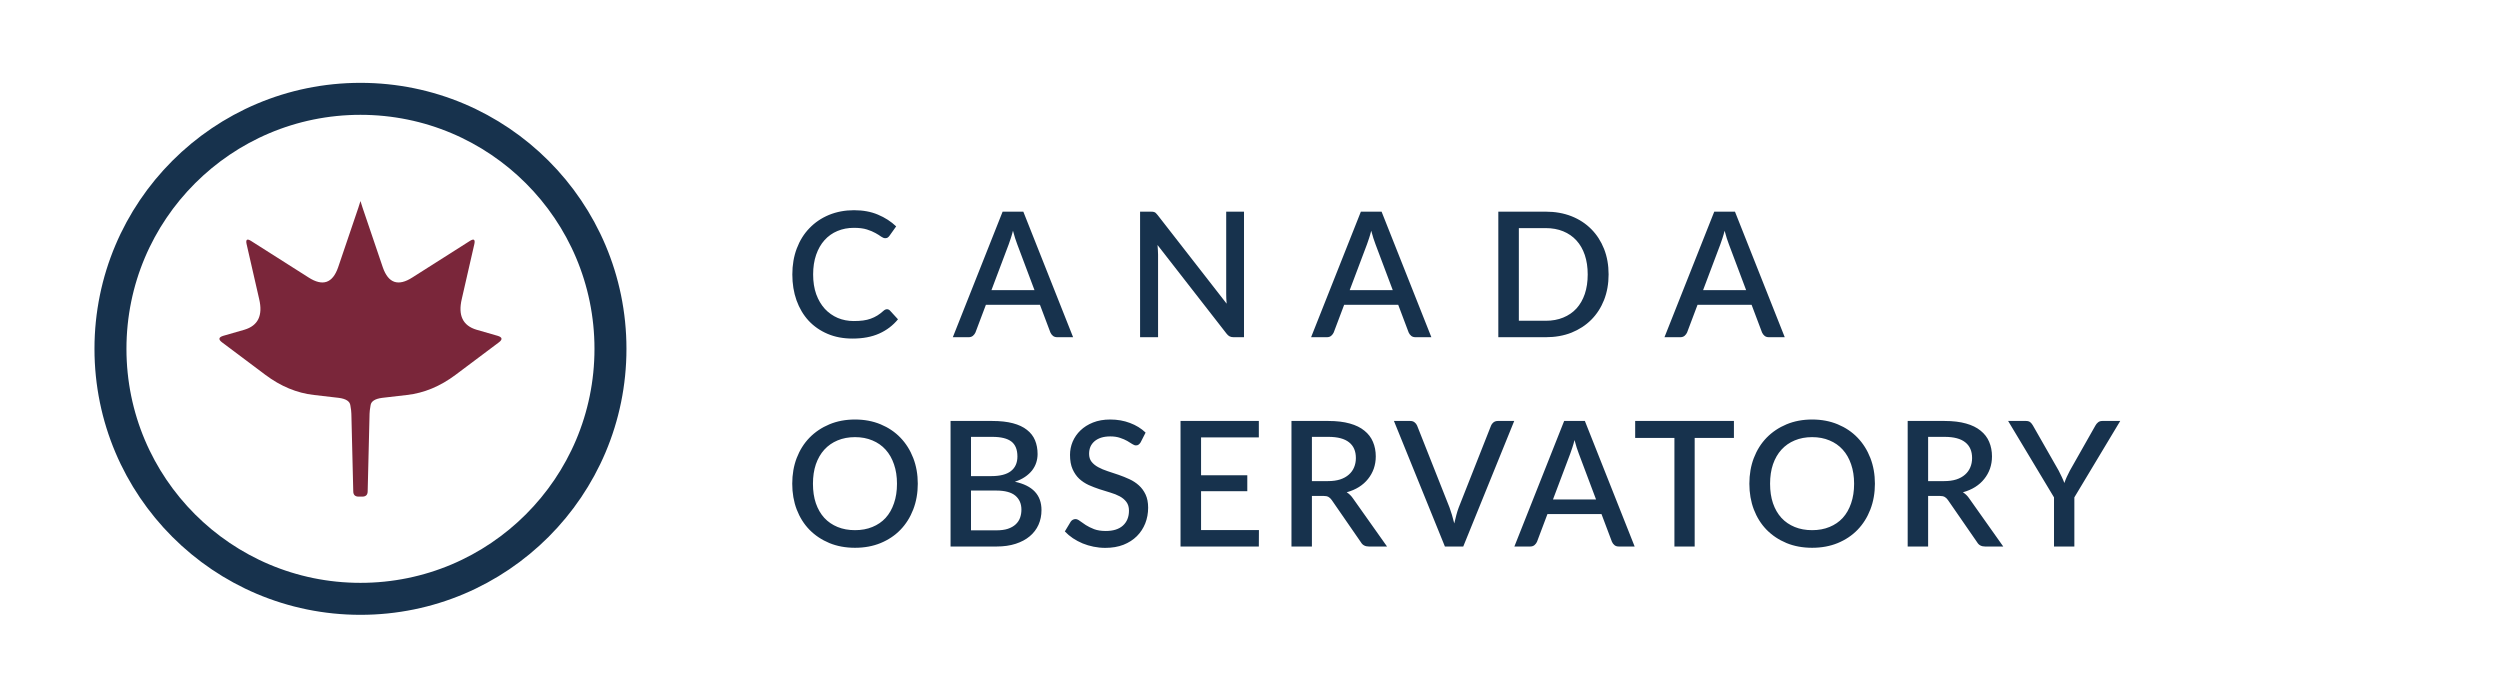
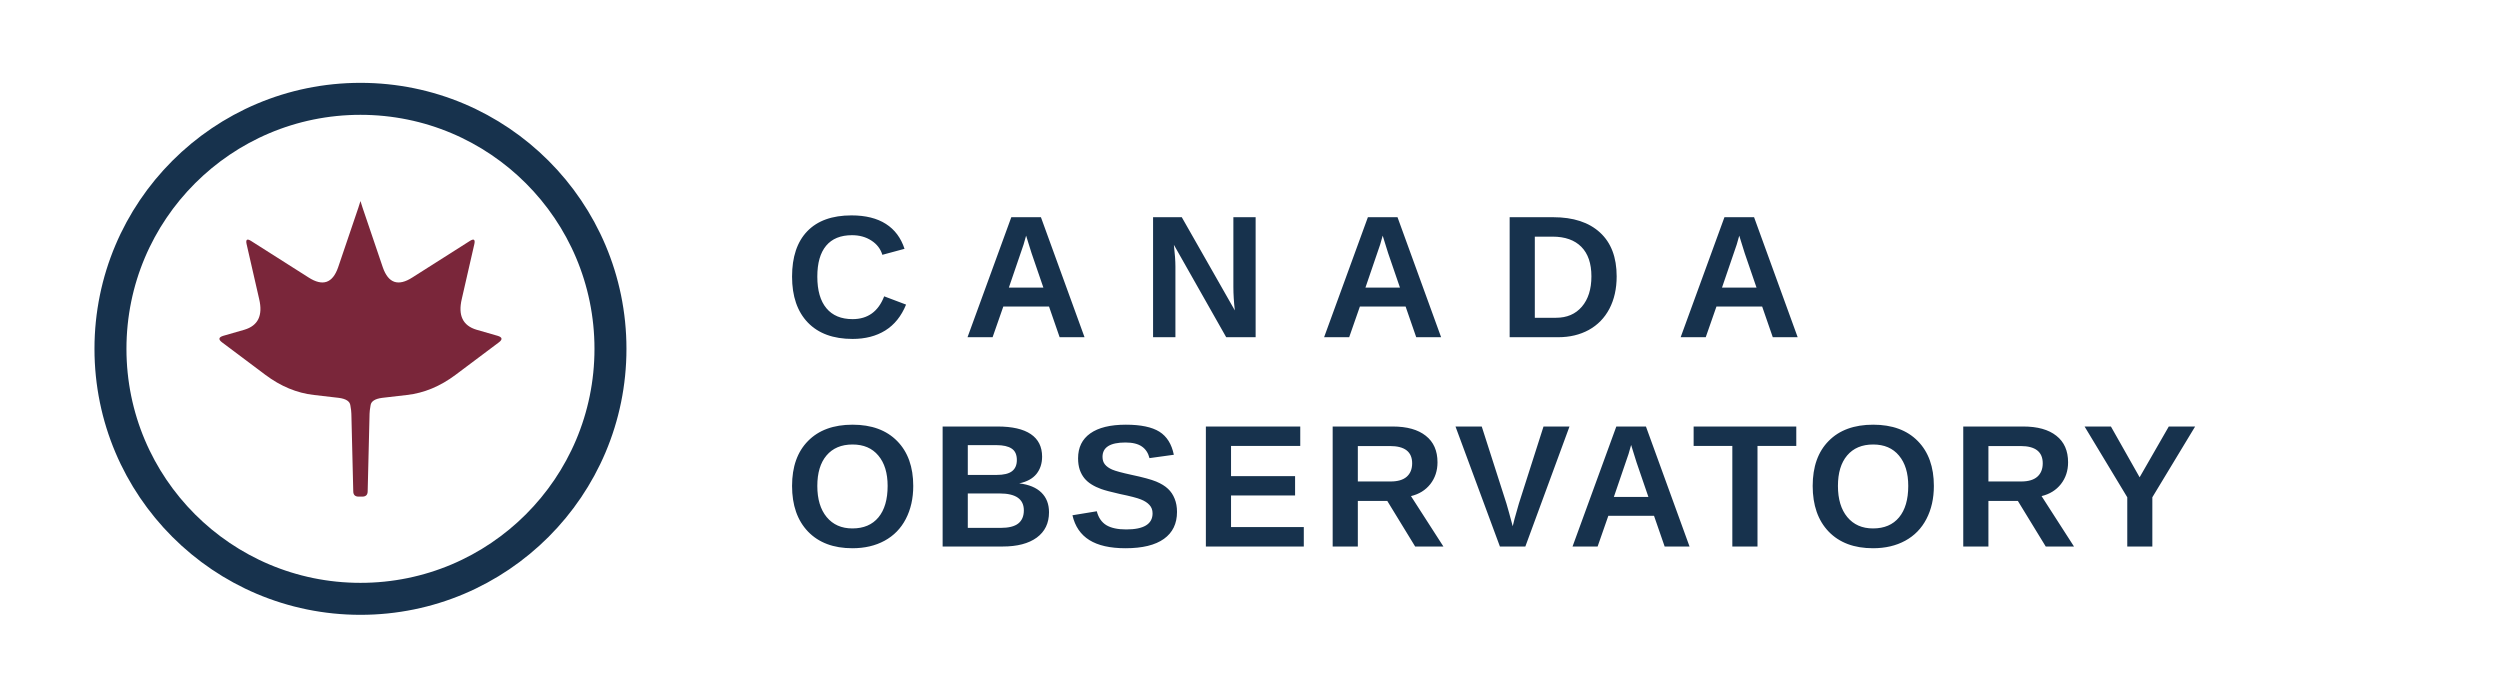
<svg xmlns="http://www.w3.org/2000/svg" viewBox="0 0 430 120">
  <g transform="translate(12,10)">
    <circle cx="50" cy="50" r="43" fill="none" stroke="#17324D" stroke-width="5.5" />
    <g transform="translate(19,22.1) scale(0.62)">
      <path d="M 50.0 4.0 Q 50.0 4.0 50.6 5.9 L 56.2 22.4 Q 58.5 29.0 64.4 25.2 L 80.3 15.1 Q 82.0 14.0 81.6 15.9 L 78.1 31.2 Q 76.5 38.0 82.2 39.7 L 88.1 41.4 Q 90.0 42.0 88.4 43.2 L 76.4 52.2 Q 70.0 57.0 62.9 57.8 L 56.0 58.6 Q 53.0 59.0 52.8 60.7 L 52.6 62.0 Q 52.5 63.0 52.5 64.0 L 52.0 84.5 Q 52.0 86.0 50.5 86.0 L 49.5 86.0 Q 48.0 86.0 48.0 84.5 L 47.5 64.0 Q 47.5 63.0 47.4 62.0 L 47.2 60.7 Q 47.0 59.0 44.0 58.6 L 37.1 57.8 Q 30.0 57.0 23.6 52.2 L 11.6 43.2 Q 10.0 42.0 11.9 41.4 L 17.8 39.7 Q 23.5 38.0 21.9 31.2 L 18.4 15.9 Q 18.0 14.0 19.7 15.1 L 35.6 25.2 Q 41.5 29.0 43.8 22.4 L 49.4 5.9 Q 50.0 4.0 50.0 4.0 Z" fill="#7A263A" />
    </g>
  </g>
-   <text x="135" y="58" font-family="Lato, 'Helvetica Neue', Arial, sans-serif" font-size="30" font-weight="600" letter-spacing="9" fill="#17324D">CANADA</text>
-   <text x="135" y="94" font-family="Lato, 'Helvetica Neue', Arial, sans-serif" font-size="30" font-weight="600" letter-spacing="1.8" fill="#17324D">OBSERVATORY</text>
+   <text x="135" y="58" font-family="'Radio Canada', 'Helvetica Neue', Arial, sans-serif" font-size="30" font-weight="600" letter-spacing="9" fill="#17324D">CANADA</text>
+   <text x="135" y="94" font-family="'Radio Canada', 'Helvetica Neue', Arial, sans-serif" font-size="30" font-weight="600" letter-spacing="1.8" fill="#17324D">OBSERVATORY</text>
</svg>
